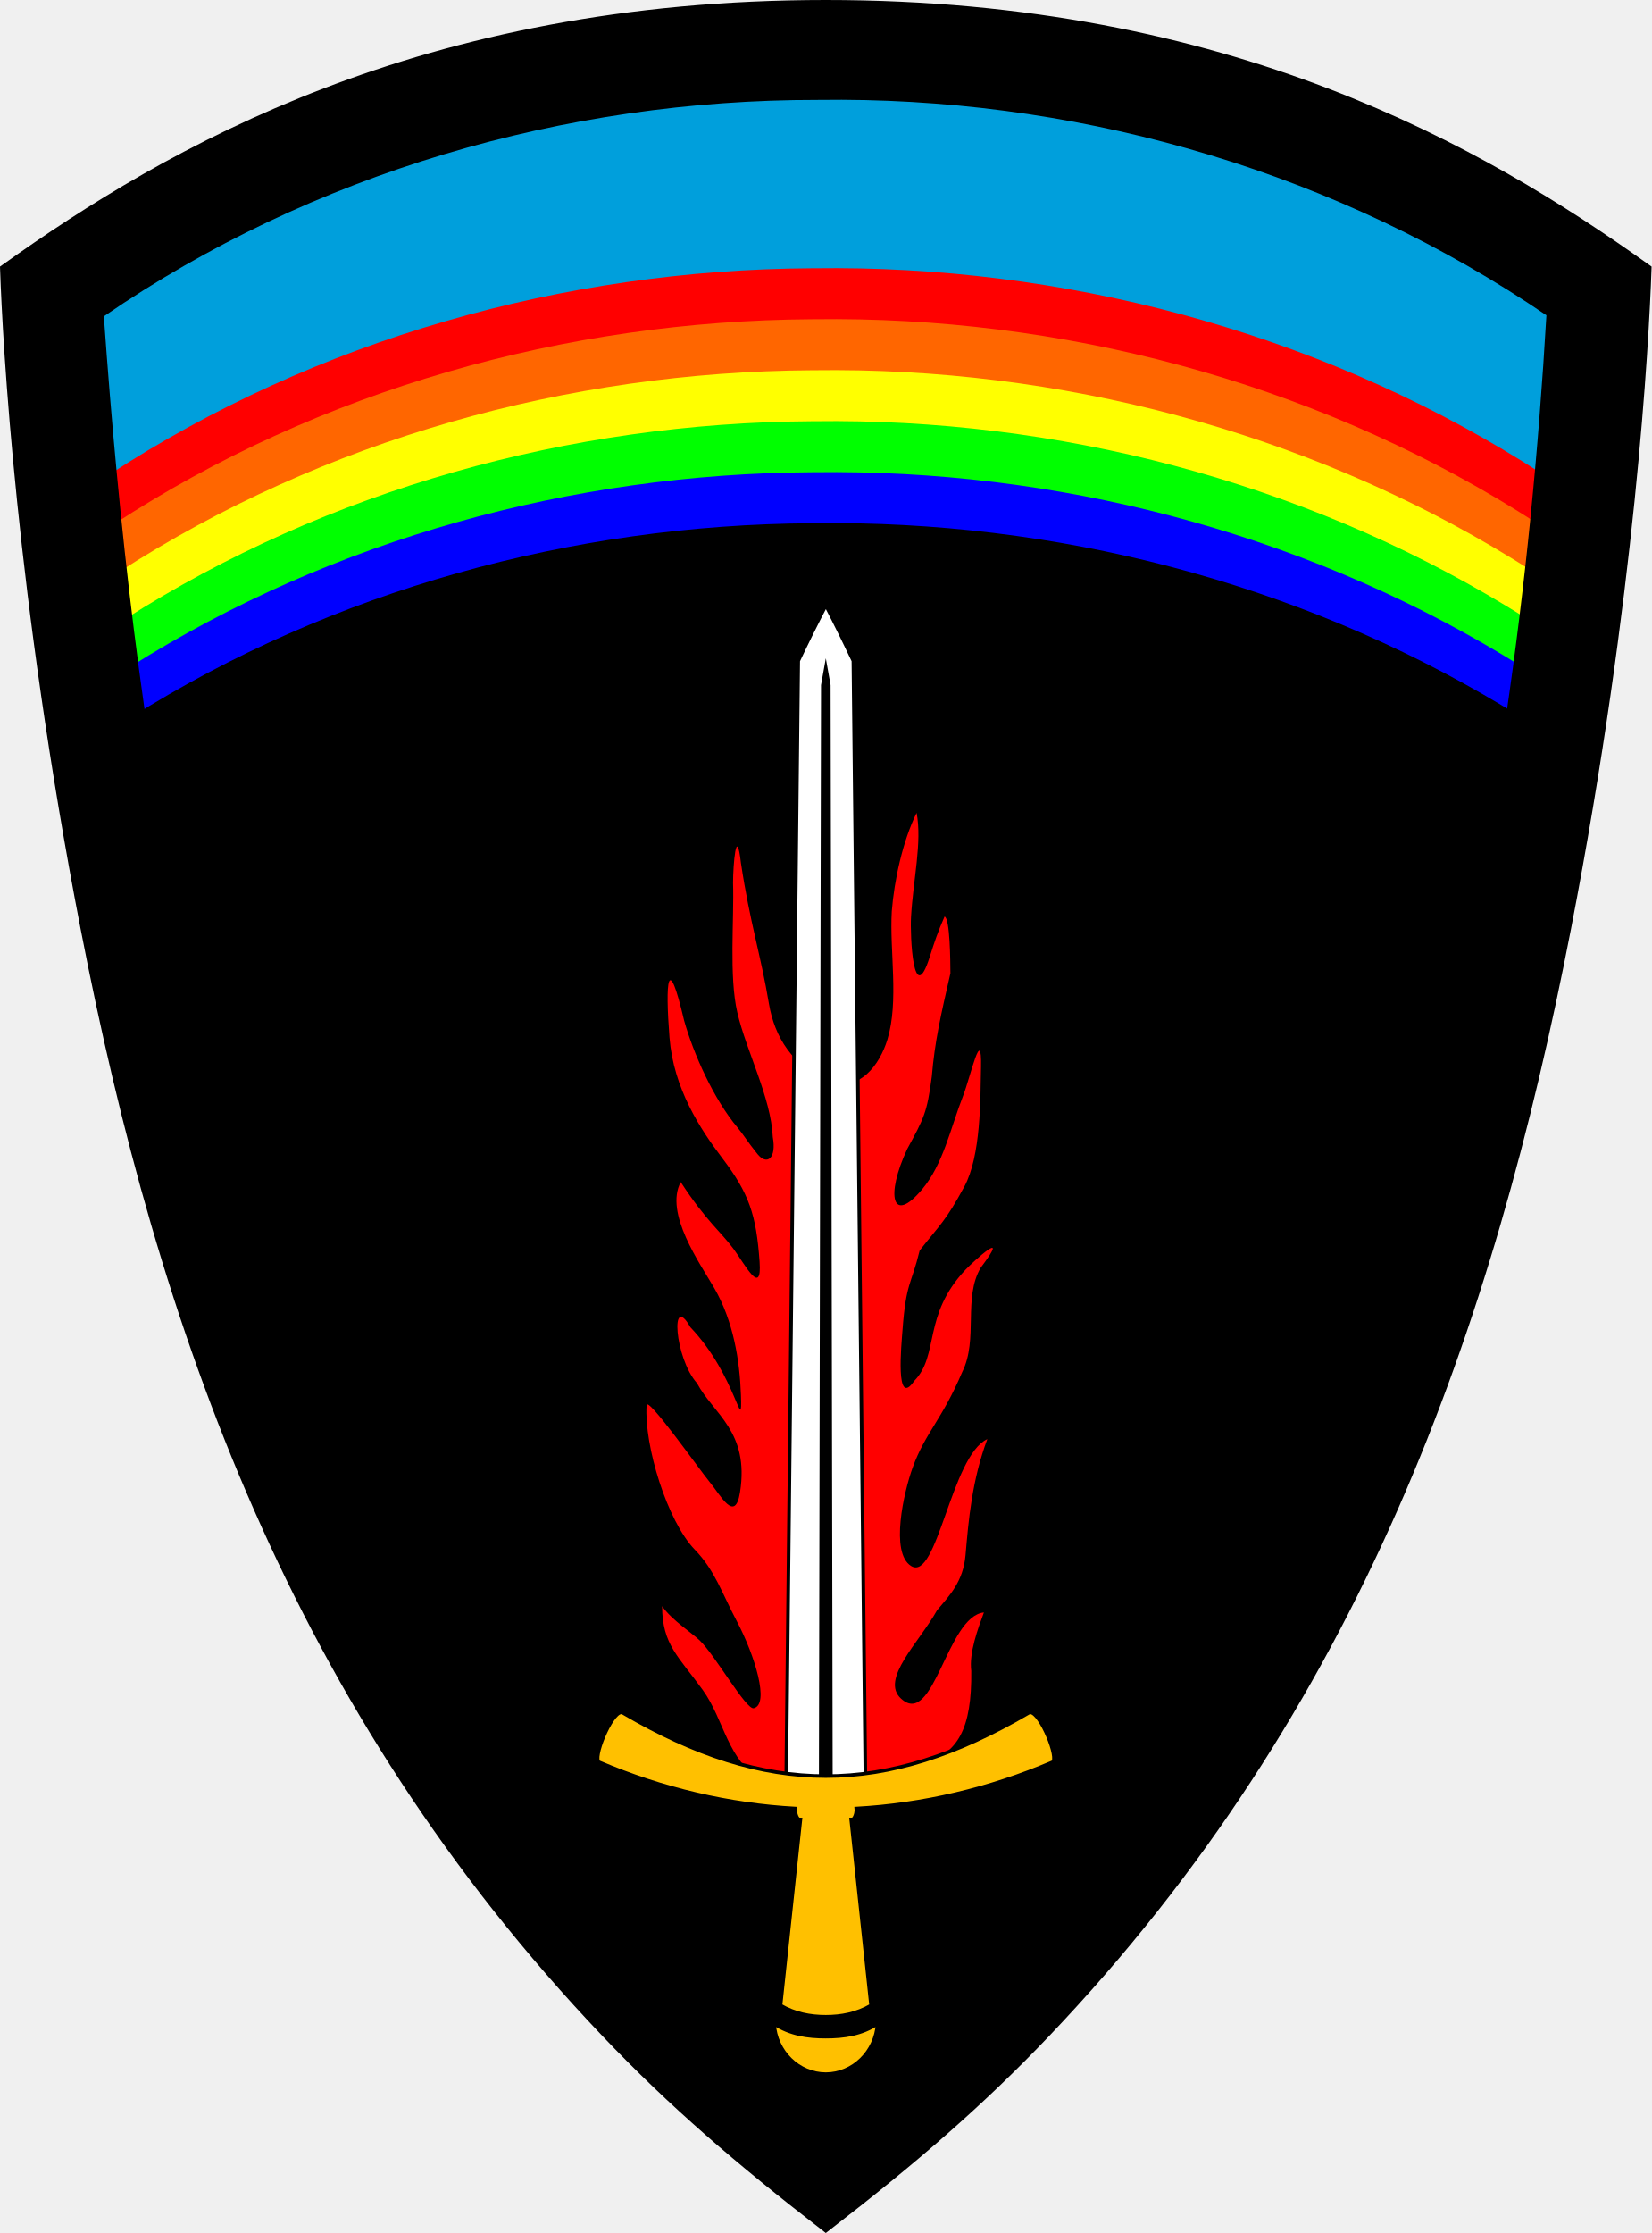
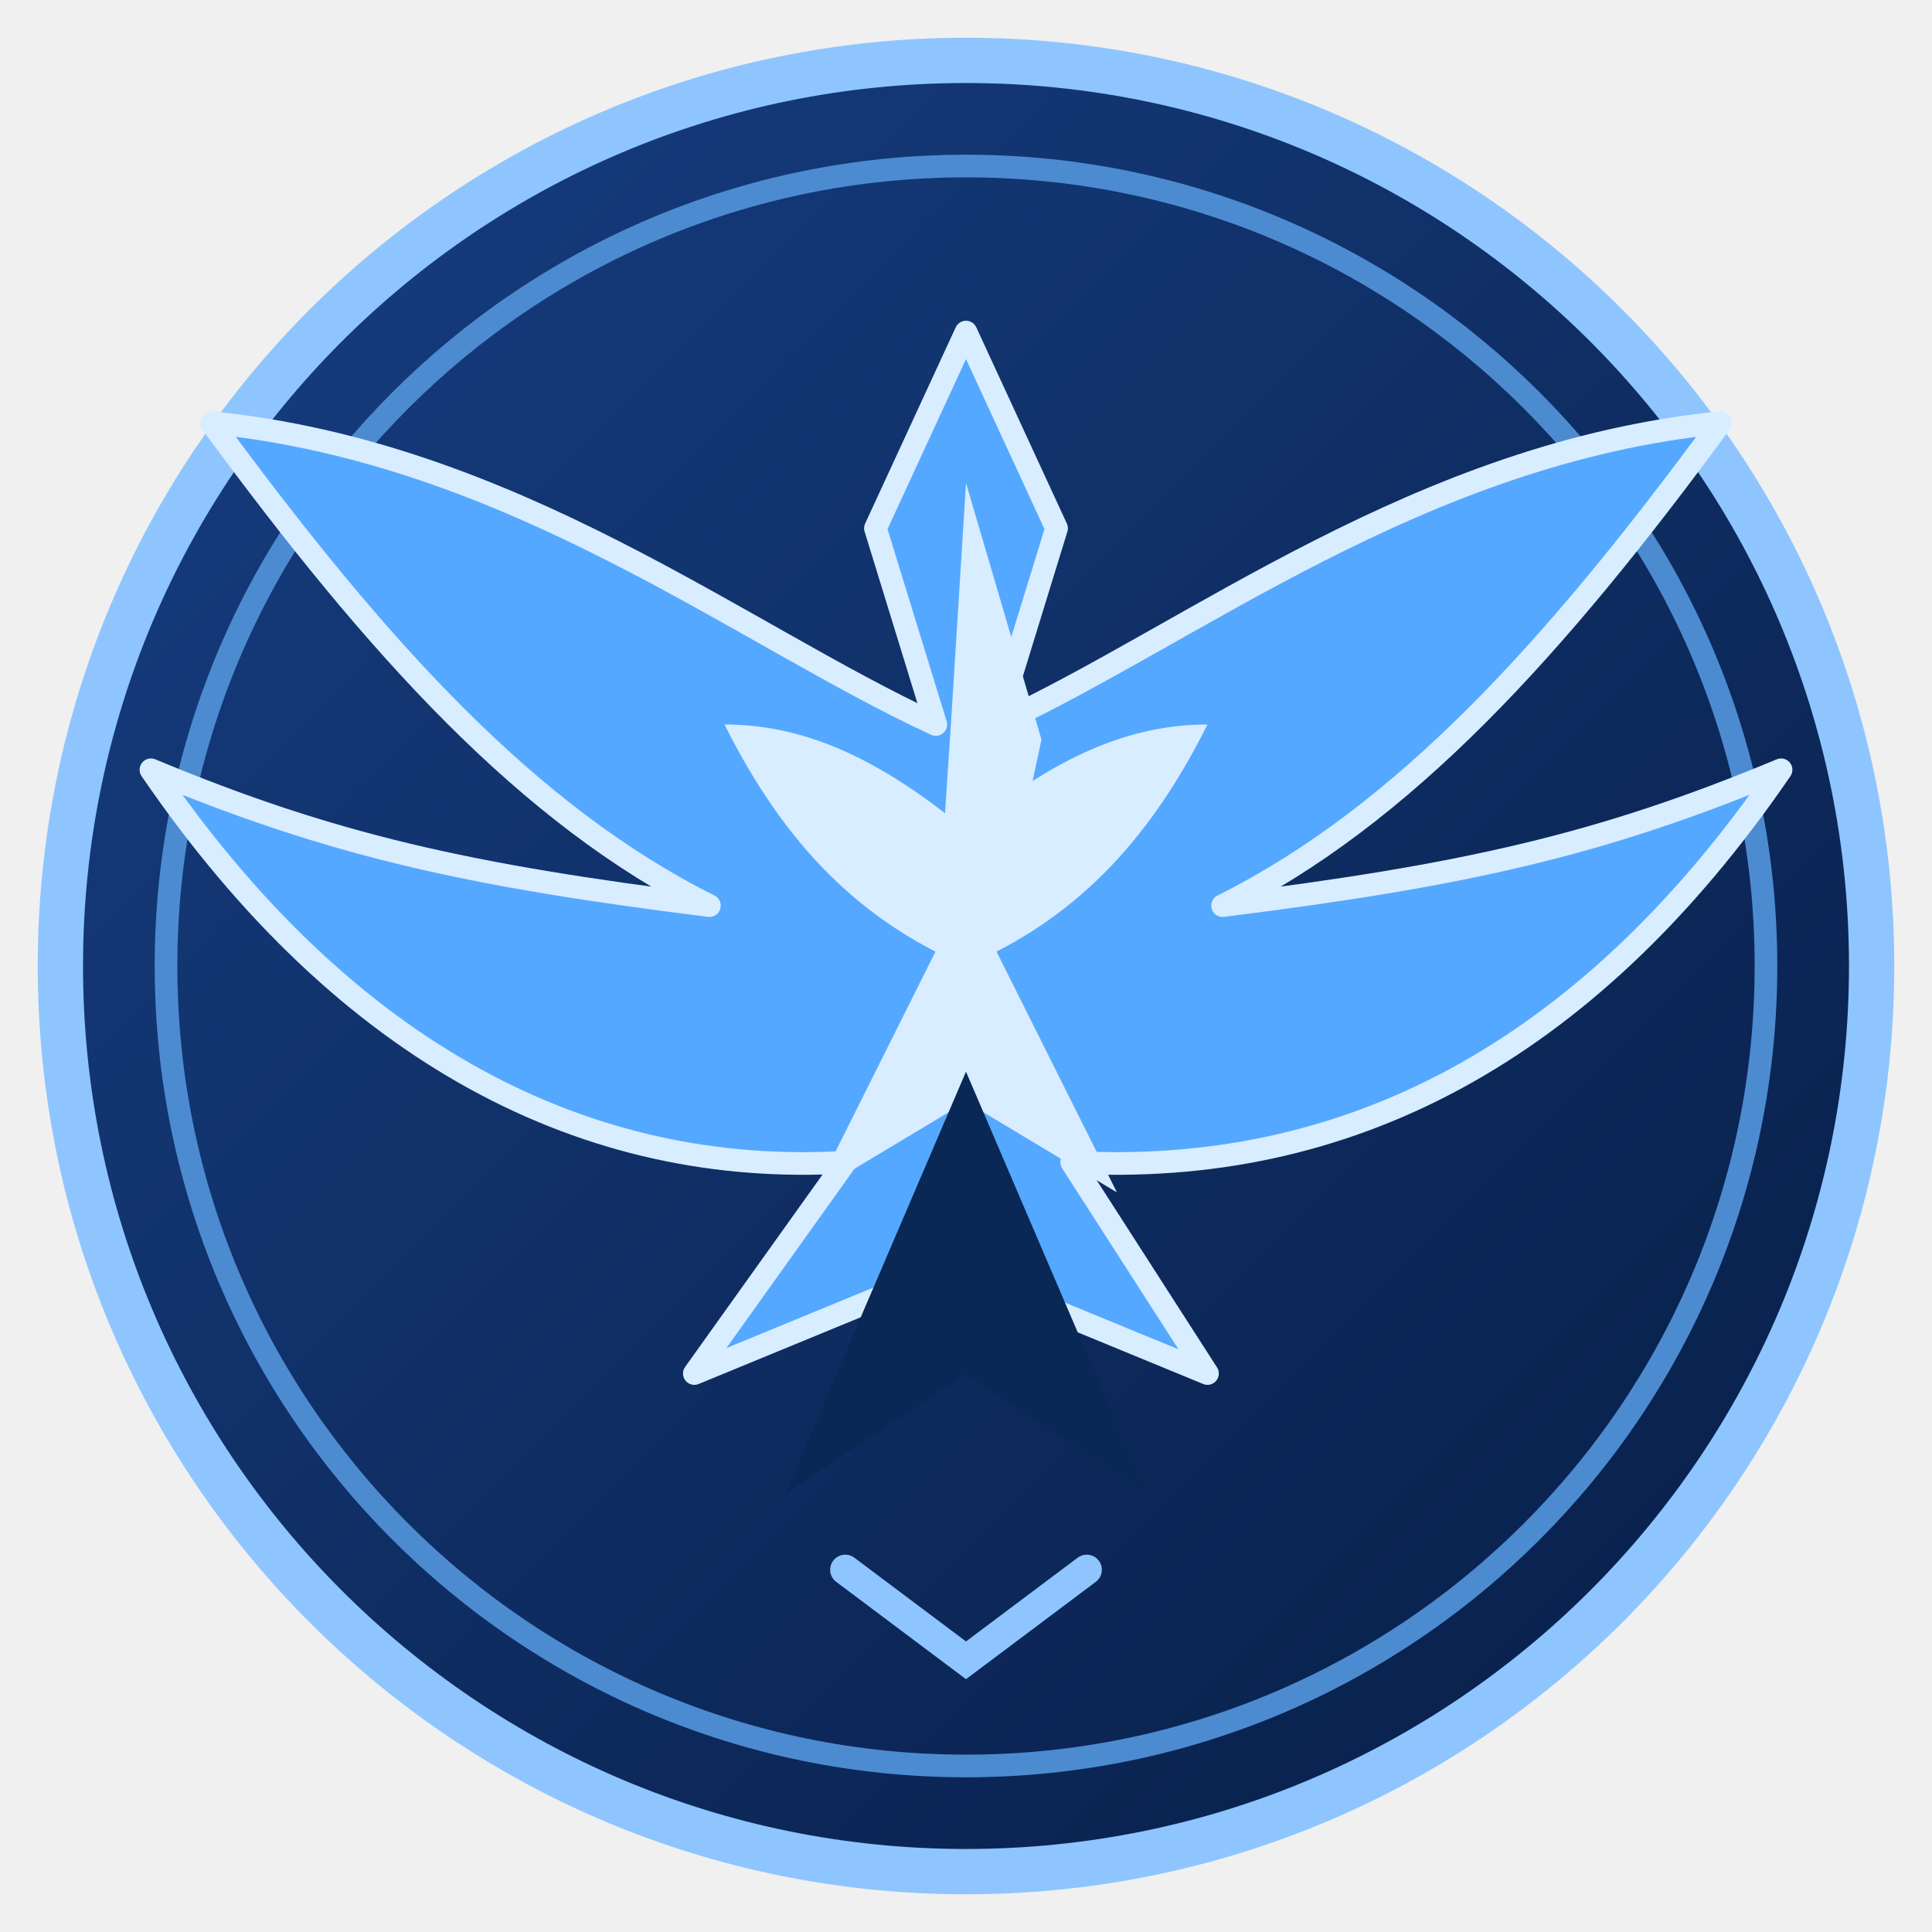
- <svg xmlns="http://www.w3.org/2000/svg" version="1.1" width="116.741" height="157.796" viewBox="0 0 116.741 157.796" id="svg1">
-   <defs id="defs1" />
-   <path id="shieldBezel" style="color:#000000;fill:#000000;stroke:#000000;stroke-width:1" d="m 58.37,0.5 c -28.517,0 -46.323,10.358 -57.861,18.59 0.177,5.005 1.121,22.958 5.677,46.45 5.474,28.225 14.883,55.022 36.747,77.98 4.707,4.943 9.422,8.997 15.437,13.644 6.015,-4.647 10.729,-8.701 15.437,-13.644 21.865,-22.959 31.273,-49.755 36.747,-77.98 4.556,-23.493 5.5,-41.445 5.677,-46.45 C 104.693,10.858 86.887,0.5 58.37,0.5 Z" />
-   <path id="unitedNationsBlue" style="color:#418fde;fill:#009fdc;fill-opacity:1" d="M 57.498,6.393 C 39.559,6.558 21.499,11.79 6.759,22.036 c 1.19,18.985 3.688,37.928 8.455,56.35 0.176,0.717 0.367,1.433 0.554,2.149 H 101.048 C 106.236,61.497 108.537,41.613 109.963,21.961 94.642,11.473 76.052,6.22 57.498,6.393 Z" />
-   <path id="red" style="color:#ff0000;fill:#ff0000" d="m 59.168,18.949 c -0.603,-0.002 -1.208,-2.8e-5 -1.811,0.009 -17.506,0.098 -35.059,5.047 -49.697,14.62 1.404,15.105 3.754,30.122 7.554,44.808 0.474,1.925 0.991,3.842 1.539,5.752 l 83.282,10e-6 c 4.825,-16.425 7.38,-33.547 8.98,-50.645 C 94.309,23.97 76.719,19.012 59.168,18.949 Z" />
-   <path id="orange" style="color:#ff6600;fill:#ff6600" d="m 59.149,22.552 c -0.596,-0.002 -1.187,2.76e-4 -1.783,0.009 -17.393,0.107 -34.806,4.988 -49.369,14.517 1.434,13.925 3.709,27.756 7.216,41.308 0.374,1.522 0.78,3.038 1.201,4.551 l 83.958,1e-5 c 4.28,-14.938 6.719,-30.426 8.295,-45.944 C 94.038,27.525 76.584,22.617 59.149,22.552 Z" />
-   <path id="yellow" style="color:#ffff00;fill:#ffff00" d="m 59.149,26.156 c -0.596,-0.002 -1.187,2.76e-4 -1.783,0.009 -17.248,0.106 -34.514,4.909 -49.003,14.282 1.446,12.787 3.626,25.481 6.85,37.939 0.374,1.522 0.78,3.038 1.201,4.551 l 83.958,1e-5 c 3.97,-13.856 6.356,-28.187 7.939,-42.575 C 93.756,31.045 76.442,26.22 59.149,26.156 Z" />
-   <path id="green" style="color:#00ff00;fill:#00ff00" d="m 59.149,29.759 c -0.596,-0.002 -1.187,2.75e-4 -1.783,0.009 -17.092,0.105 -34.202,4.823 -48.609,14.029 1.44,11.655 3.514,23.219 6.456,34.589 0.374,1.522 0.78,3.038 1.201,4.551 h 83.958 c 3.661,-12.778 5.975,-25.957 7.554,-39.215 C 93.451,34.564 76.29,29.822 59.149,29.759 Z" />
-   <path id="blue" style="color:#0000ff;fill:#0000ff" d="m 59.149,33.362 c -0.596,-0.002 -1.187,2.76e-4 -1.783,0.009 -16.922,0.104 -33.861,4.731 -48.177,13.757 1.415,10.528 3.363,20.972 6.024,31.258 0.433,1.761 0.903,6.894 1.398,8.643 l 83.564,0.075 c 1.733,-5.961 3.169,-15.466 4.371,-21.574 1.202,-6.108 2.17,-12.272 2.967,-18.458 C 93.125,38.083 76.129,33.425 59.149,33.362 Z" />
-   <path id="black" style="color:#000000;fill:#000000" d="m 59.149,36.966 c -0.596,-0.002 -1.187,2.76e-4 -1.783,0.009 -16.922,0.104 -33.861,4.731 -48.177,13.757 1.415,10.528 3.363,20.972 6.024,31.258 0.433,1.761 0.903,6.894 1.398,8.643 l 83.564,0.075 c 1.733,-5.961 3.169,-15.466 4.371,-21.574 1.202,-6.108 2.17,-12.272 2.967,-18.458 C 93.125,41.686 76.129,37.029 59.149,36.966 Z" />
-   <path id="fire" style="fill:#ff0000" d="m 53.85,125.76 c -2.412,-1.266 -2.646,-4.217 -4.179,-6.34 -1.713,-2.372 -2.86,-3.2 -2.871,-5.915 0.719,1.009 2.07,1.854 2.66,2.419 1.101,1.055 3.275,4.917 3.817,4.788 1.134,-0.268 0.092,-3.709 -1.193,-6.141 -1.086,-2.056 -1.549,-3.593 -2.974,-5.065 -1.95,-2.015 -3.586,-7.36 -3.408,-10.182 -0.036,-0.827 3.768,4.571 4.443,5.382 0.792,0.95 1.814,2.97 2.164,0.734 0.672,-4.288 -1.883,-5.515 -3.043,-7.697 -1.588,-1.778 -1.903,-6.495 -0.467,-3.953 3.297,3.463 3.677,7.866 3.572,4.775 -0.081,-2.402 -0.53,-5.206 -1.882,-7.538 -1.011,-1.744 -3.543,-5.305 -2.373,-7.495 1.795,2.753 2.878,3.557 3.736,4.727 0.793,1.08 2.016,3.435 1.838,0.9 -0.234,-3.33 -0.754,-4.839 -2.632,-7.312 -1.56,-2.054 -3.451,-4.925 -3.735,-8.528 -0.311,-3.94 -0.125,-6.154 1.033,-1.2 0.666,2.364 2.096,5.568 3.784,7.57 0.393,0.466 0.693,0.985 1.398,1.86 0.675,0.838 1.36,0.31 1.085,-1.199 -0.127,-2.798 -1.871,-6.07 -2.507,-8.803 -0.596,-2.555 -0.218,-6.559 -0.302,-9.162 0.001,-1.222 0.234,-4.203 0.559,-1.397 0.631,4.209 1.401,6.481 1.979,9.945 0.392,2.346 1.677,4.41 4.188,5.446 2.192,0.877 3.641,-1.137 4.184,-2.919 0.827,-2.714 0.146,-6.242 0.309,-9.06 0.171,-2.196 0.773,-4.964 1.754,-6.959 0.4,2.073 -0.246,4.726 -0.393,7.359 -0.074,1.327 0.152,6.518 1.324,2.812 0.325,-1.027 0.573,-1.774 1.046,-2.843 0.393,0.125 0.407,3.17 0.415,4.006 -0.693,3.025 -1.107,4.817 -1.317,7.305 -0.335,2.561 -0.559,2.938 -1.74,5.121 -1.54,3.296 -1.066,5.377 1.055,2.845 1.502,-1.792 1.99,-4.283 2.901,-6.619 0.515,-1.321 1.33,-5.057 1.265,-2.016 -0.048,2.234 0.005,6.254 -1.186,8.45 -1.35,2.487 -1.665,2.607 -3.152,4.507 -0.606,2.479 -0.961,2.226 -1.213,5.621 -0.073,0.976 -0.534,5.59 0.826,3.596 1.797,-1.825 0.567,-4.619 3.627,-7.86 0.562,-0.595 3.285,-3.073 1.081,-0.149 -1.27,2.138 -0.161,5.068 -1.309,7.371 -1.444,3.407 -2.606,4.27 -3.511,6.767 -0.618,1.706 -1.607,6.007 -0.11,6.946 1.849,1.161 2.832,-7.786 5.391,-8.966 -1.089,2.933 -1.324,5.698 -1.54,8.193 -0.162,1.877 -1.133,2.862 -2.011,3.9 -1.268,2.279 -4.045,4.879 -2.548,6.248 2.321,2.121 3.237,-5.827 5.858,-6.09 -0.418,1.134 -1.061,2.849 -0.894,4.134 0.045,4.089 -0.938,5.866 -3.481,6.575 -1.796,0.501 -2.74,0.845 -7.044,1.078 -1.3,-0.285 -3.034,-0.58 -4.275,0.027 z" />
-   <path id="blade" style="fill:#ffffff;stroke:#000000;stroke-width:0.25" d="m 58.375,42.773 c -0.672,1.281 -1.335,2.614 -1.952,3.922 L 55.56,126.853 h 2.815 2.806 L 60.318,46.696 c -0.617,-1.309 -1.27,-2.641 -1.942,-3.922 z" />
-   <path id="furrow" style="fill:#000000" d="m 58.371,46.517 -0.339,1.894 -0.15,78.521 h 0.489 0.487 L 58.709,48.412 Z" />
-   <path id="handle" style="fill:#ffc000;stroke:#000000;stroke-width:0.25" d="m 43.9,121.006 c -0.734,0.054 -2.048,3.305 -1.548,3.528 4.477,1.917 9.197,3.006 13.869,3.266 -0.003,0.043 -0.014,0.085 -0.009,0.141 2.47e-4,0.003 -2.82e-4,0.015 0,0.019 0.004,0.05 0.008,0.088 0.019,0.141 0.003,0.016 0.006,0.04 0.009,0.056 0.049,0.208 0.145,0.405 0.272,0.413 0.025,0.001 0.041,-0.001 0.066,0 l -0.244,2.271 -1.164,10.876 c 1.014,0.596 2.111,0.798 3.2,0.798 1.089,0 2.186,-0.201 3.2,-0.798 l -1.164,-10.876 -0.244,-2.271 c 0.024,-0.001 0.041,0.001 0.066,0 0.127,-0.008 0.223,-0.205 0.272,-0.413 0.004,-0.016 0.006,-0.04 0.009,-0.056 0.011,-0.053 0.014,-0.091 0.019,-0.141 2.81e-4,-0.003 -2.48e-4,-0.015 0,-0.019 0.005,-0.056 -0.006,-0.097 -0.009,-0.141 4.673,-0.26 9.393,-1.349 13.869,-3.266 0.499,-0.223 -0.814,-3.475 -1.548,-3.528 -0.049,-0.004 -0.098,0.011 -0.141,0.037 -5.08,2.975 -9.688,4.464 -14.329,4.467 -4.641,-0.003 -9.25,-1.492 -14.329,-4.467 -0.043,-0.027 -0.092,-0.041 -0.141,-0.037 z" />
-   <path id="pommel" style="fill:#ffc000;stroke:#000000;stroke-width:0.25" d="m 54.711,143.002 c 0.129,1.985 1.723,3.563 3.66,3.566 1.937,-0.003 3.531,-1.581 3.66,-3.566 -1.142,0.75 -2.378,0.92 -3.66,0.92 -1.282,5.6e-4 -2.518,-0.17 -3.66,-0.92 z" />
-   <path id="shield" style="color:#000000;fill:#000000" d="m 58.37,0.5 c -28.517,0 -46.323,10.358 -57.861,18.59 0.177,5.005 1.121,22.958 5.677,46.45 5.474,28.225 14.883,55.022 36.747,77.98 4.707,4.943 9.422,8.997 15.437,13.644 6.015,-4.647 10.729,-8.701 15.437,-13.644 21.865,-22.959 31.273,-49.755 36.747,-77.98 4.556,-23.493 5.5,-41.445 5.677,-46.45 C 104.693,10.858 86.887,0.5 58.37,0.5 Z m 1.126,6.55 c 17.643,0.072 35.235,5.286 49.81,15.23 -1.106,18.982 -3.695,37.906 -8.474,56.313 C 94.508,105.658 80.046,131.193 58.427,148.85 45.057,138.067 34.271,124.13 26.718,108.668 14.01,81.769 9.434,51.845 7.341,22.355 22.06,12.229 39.939,7.041 57.789,7.059 c 0.569,-0.008 1.139,-0.012 1.708,-0.009 z" />
+ <svg xmlns="http://www.w3.org/2000/svg" viewBox="0 0 128 128" role="img" aria-label="نشان عقاب آبی متفقین">
+   <defs>
+     <linearGradient id="bg" x1="0" y1="0" x2="1" y2="1">
+       <stop offset="0" stop-color="#173f83" />
+       <stop offset="1" stop-color="#071d45" />
+     </linearGradient>
+   </defs>
+   <circle cx="64" cy="64" r="60" fill="url(#bg)" stroke="#8ec5ff" stroke-width="3" />
+   <circle cx="64" cy="64" r="53" fill="none" stroke="#4d8bd1" stroke-width="1.5" />
+   <path fill="#55a8ff" stroke="#d8edff" stroke-width="1.5" stroke-linejoin="round" d="M62 48 C49 42 34 30 14 28 C25 43 35 54 47 60 C31 58 22 56 10 51 C23 70 39 78 56 77 L46 91 L63 84 L80 91 L71 77 C89 78 105 70 118 51 C106 56 97 58 81 60 C93 54 103 43 114 28 C94 30 79 42 66 48 L70 35 L64 22 L58 35 Z" />
+   <path fill="#d8edff" d="M63 48 L64 32 L69 49 L66 63 L74 79 L64 73 L54 79 L62 63 Z" />
+   <path fill="#0a2855" d="M64 71 L52 99 L64 91 L76 99 Z" />
+   <path fill="#d8edff" d="M64 55 C58 50 53 48 48 48 C52 56 57 61 64 64 C71 61 76 56 80 48 C75 48 70 50 64 55Z" />
+   <path d="M56 104 L64 110 L72 104" fill="none" stroke="#8ec5ff" stroke-width="2" stroke-linecap="round" />
</svg>
